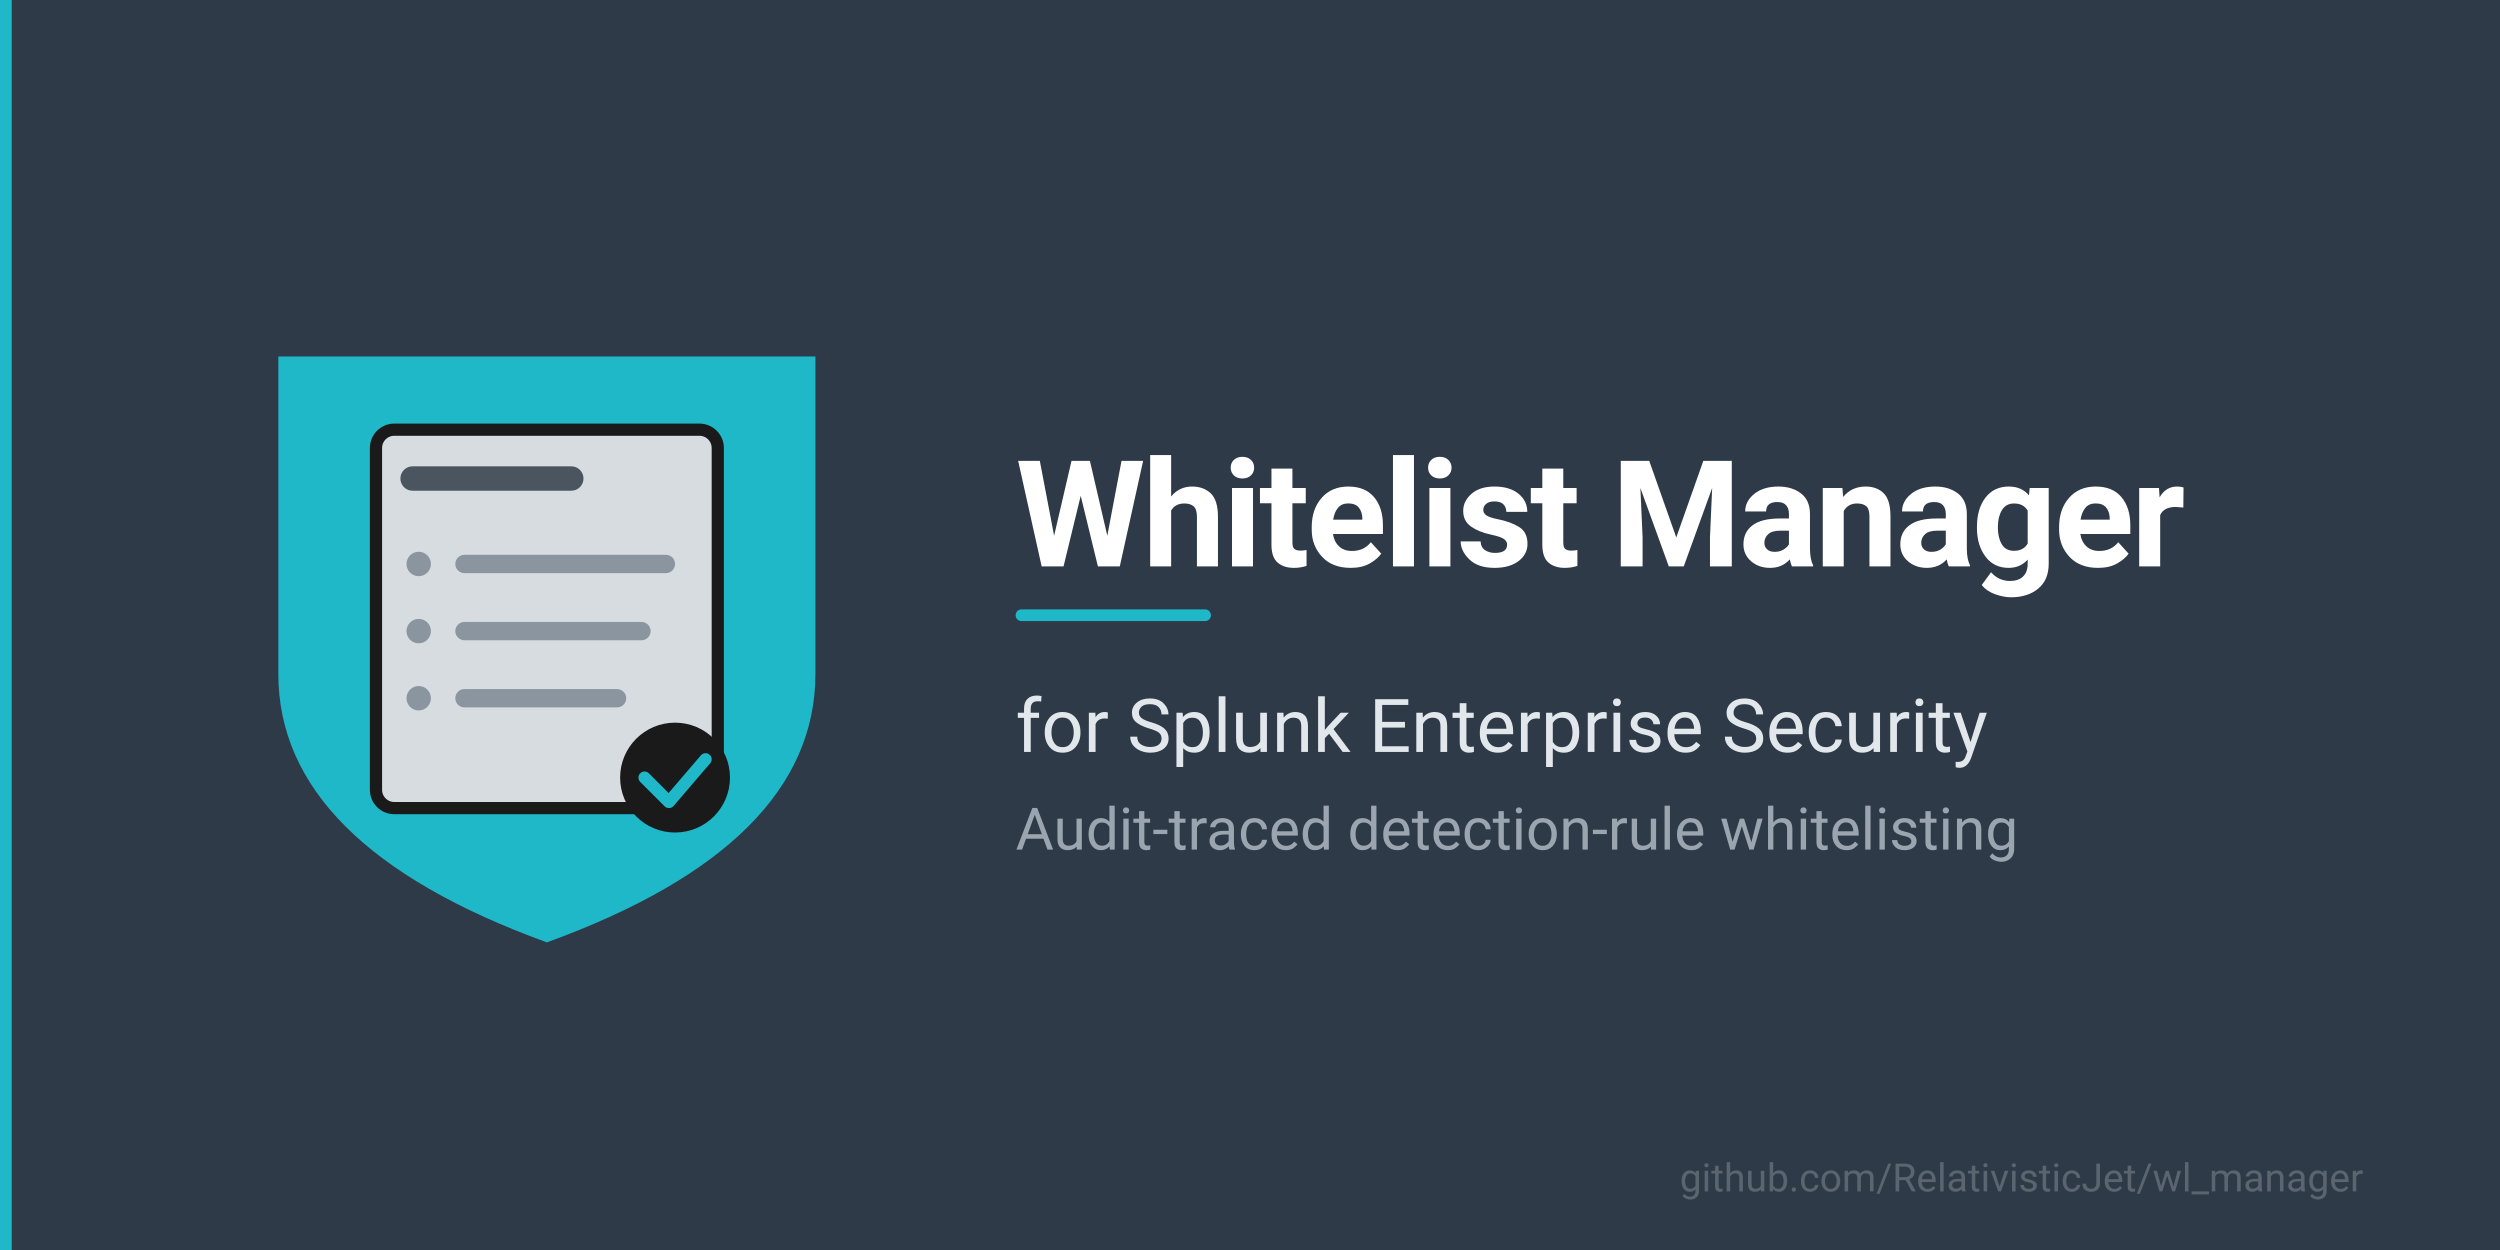
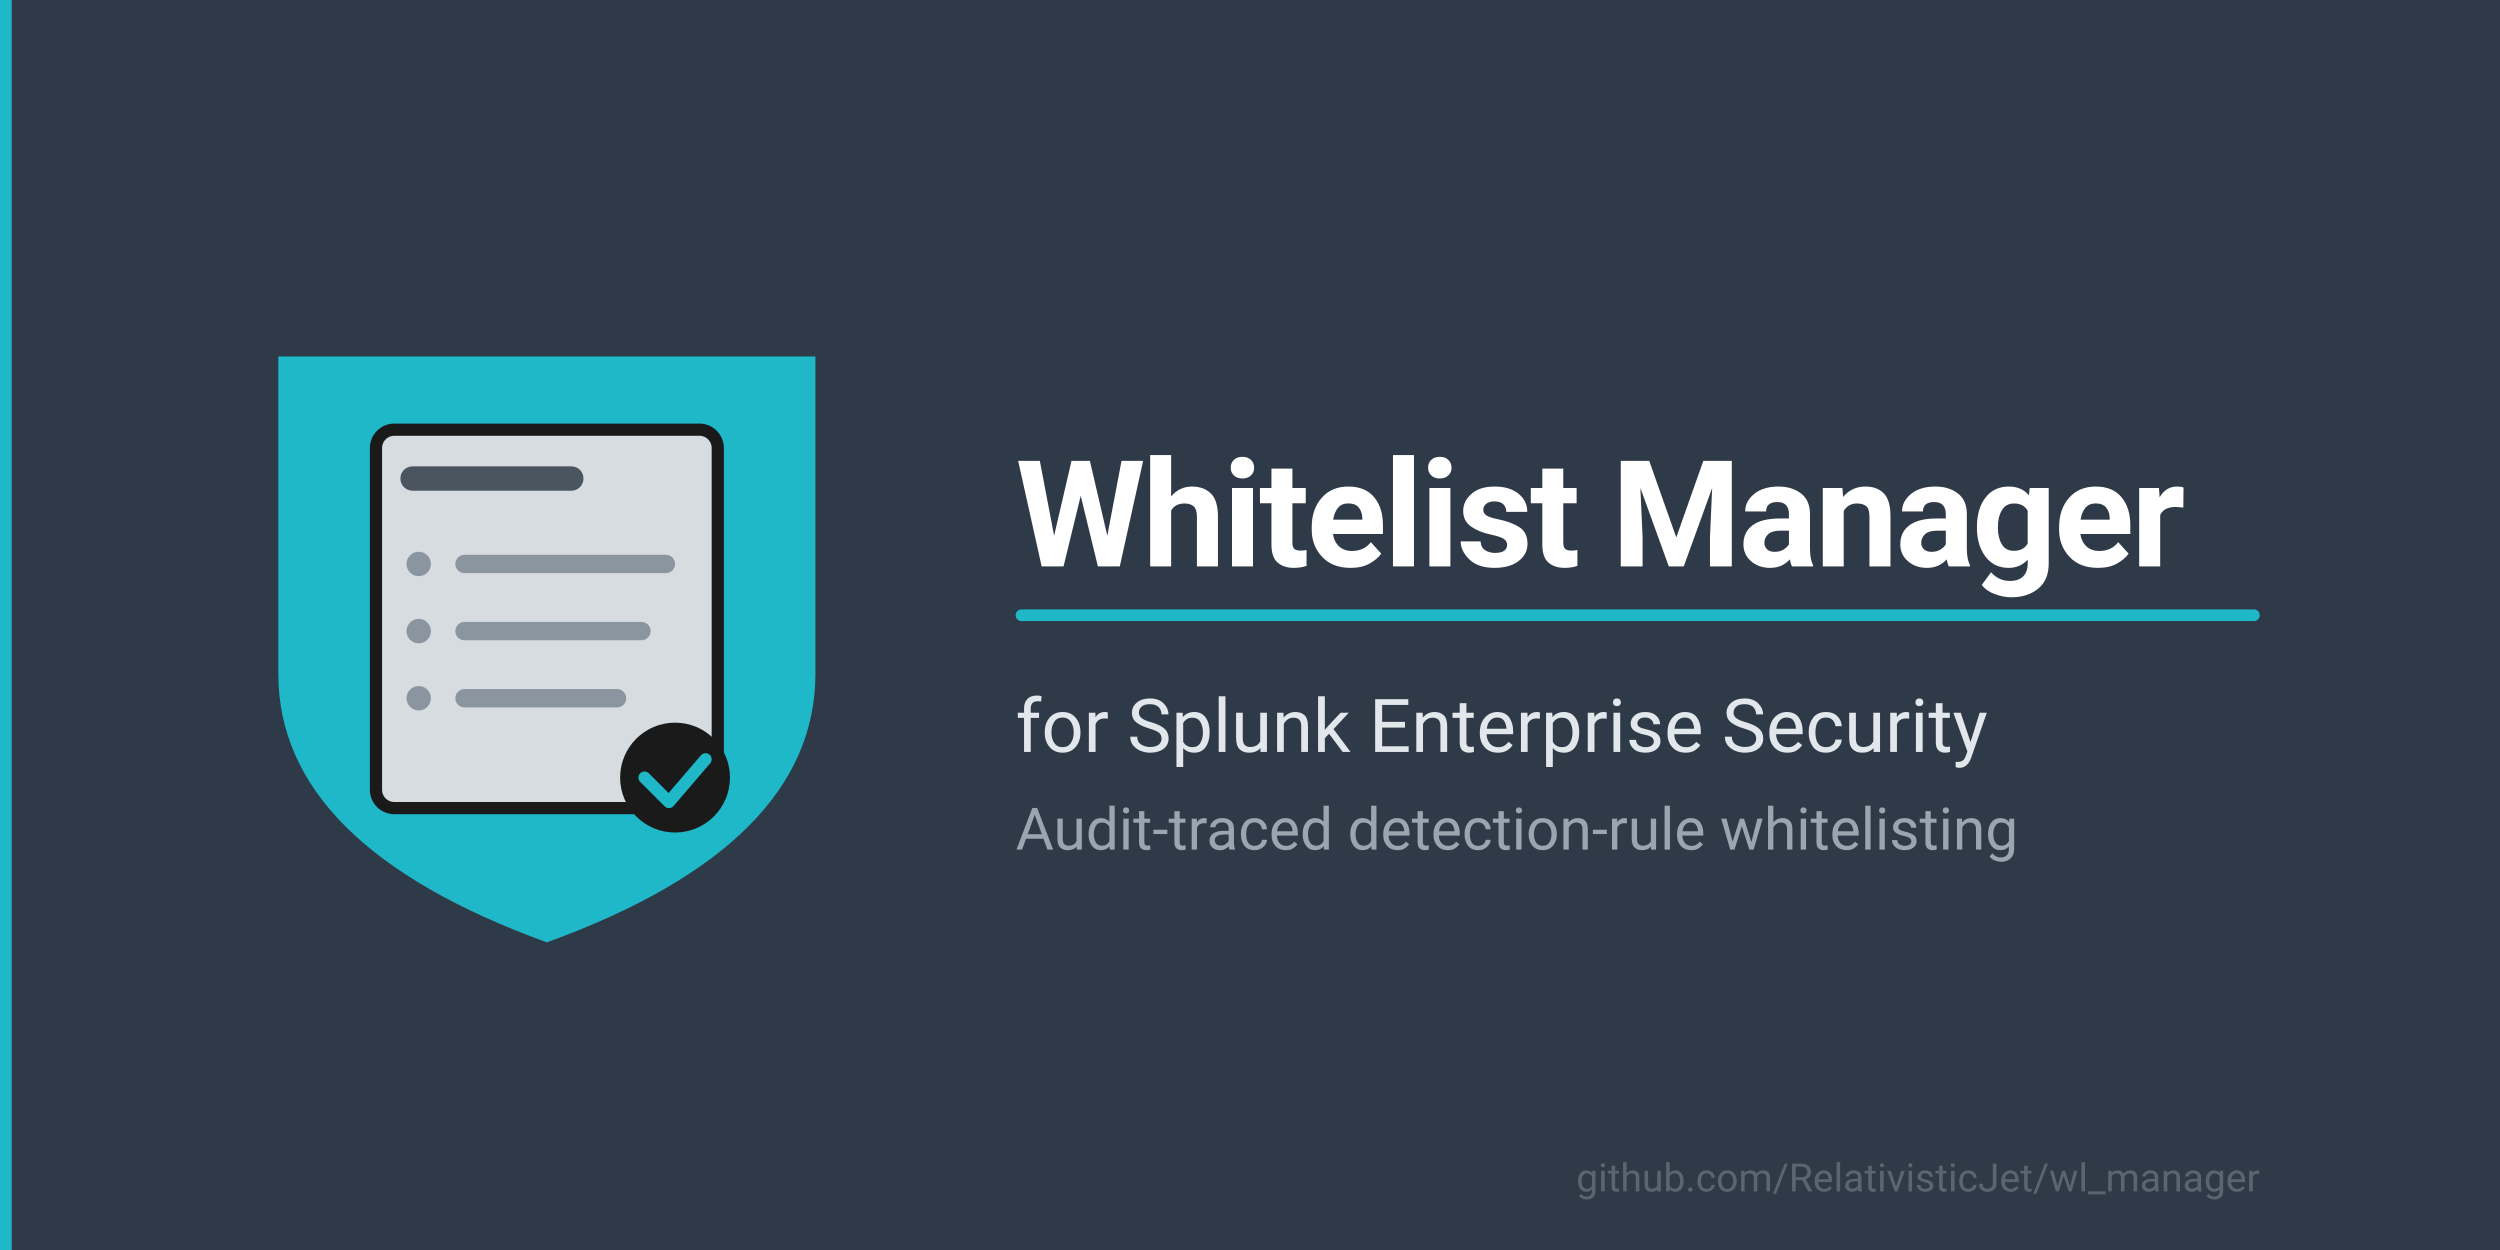
<svg xmlns="http://www.w3.org/2000/svg" viewBox="0 0 1280 640" width="1280" height="640" role="img" aria-label="Whitelist Manager for Splunk Enterprise Security — audit-traced detection-rule whitelisting">
  <rect x="0" y="0" width="1280" height="640" fill="#2E3A47" />
  <rect x="0" y="0" width="6" height="640" fill="#1FB8C9" />
  <g transform="translate(80 120) scale(1.5625)">
    <path d="M 40 40 L 216 40 L 216 144 Q 216 200 128 232 Q 40 200 40 144 Z" fill="#1FB8C9" />
    <rect x="72" y="64" width="112" height="124" rx="6" ry="6" fill="#D6DCE0" stroke="#1A1A1A" stroke-width="4" />
    <rect x="80" y="76" width="60" height="8" rx="4" ry="4" fill="#4A5560" />
    <circle cx="86" cy="108" r="4" fill="#8A95A0" />
    <rect x="98" y="105" width="72" height="6" rx="3" fill="#8A95A0" />
    <circle cx="86" cy="130" r="4" fill="#8A95A0" />
    <rect x="98" y="127" width="64" height="6" rx="3" fill="#8A95A0" />
    <circle cx="86" cy="152" r="4" fill="#8A95A0" />
    <rect x="98" y="149" width="56" height="6" rx="3" fill="#8A95A0" />
    <circle cx="170" cy="178" r="18" fill="#1A1A1A" />
    <path d="M 160 178 L 168 186 L 180 172" fill="none" stroke="#1FB8C9" stroke-width="4" stroke-linecap="round" stroke-linejoin="round" />
  </g>
  <text x="520" y="290" font-family="-apple-system, BlinkMacSystemFont, 'Segoe UI', Roboto, sans-serif" font-size="76" font-weight="700" fill="#FFFFFF" letter-spacing="-1.5">
    Whitelist Manager
  </text>
-   <rect x="520" y="312" width="100" height="6" rx="3" fill="#1FB8C9" />
+   <rect x="520" y="312" width="637" height="6" rx="3" fill="#1FB8C9" />
  <text x="520" y="385" font-family="-apple-system, BlinkMacSystemFont, 'Segoe UI', Roboto, sans-serif" font-size="38" font-weight="400" fill="#E2E7EC">
    for Splunk Enterprise Security
  </text>
  <text x="520" y="435" font-family="-apple-system, BlinkMacSystemFont, 'Segoe UI', Roboto, sans-serif" font-size="30" font-weight="400" fill="#9AA5B0">
    Audit-traced detection-rule whitelisting
  </text>
-   <text x="1210" y="610" font-family="-apple-system, BlinkMacSystemFont, 'Segoe UI', Roboto, sans-serif" font-size="20" font-weight="400" fill="#5A6570" text-anchor="end">
+   <text x="1157" y="610" font-family="-apple-system, BlinkMacSystemFont, 'Segoe UI', Roboto, sans-serif" font-size="20" font-weight="400" fill="#5A6570" text-anchor="end">
    github.com/RelativisticJet/wl_manager
  </text>
</svg>
